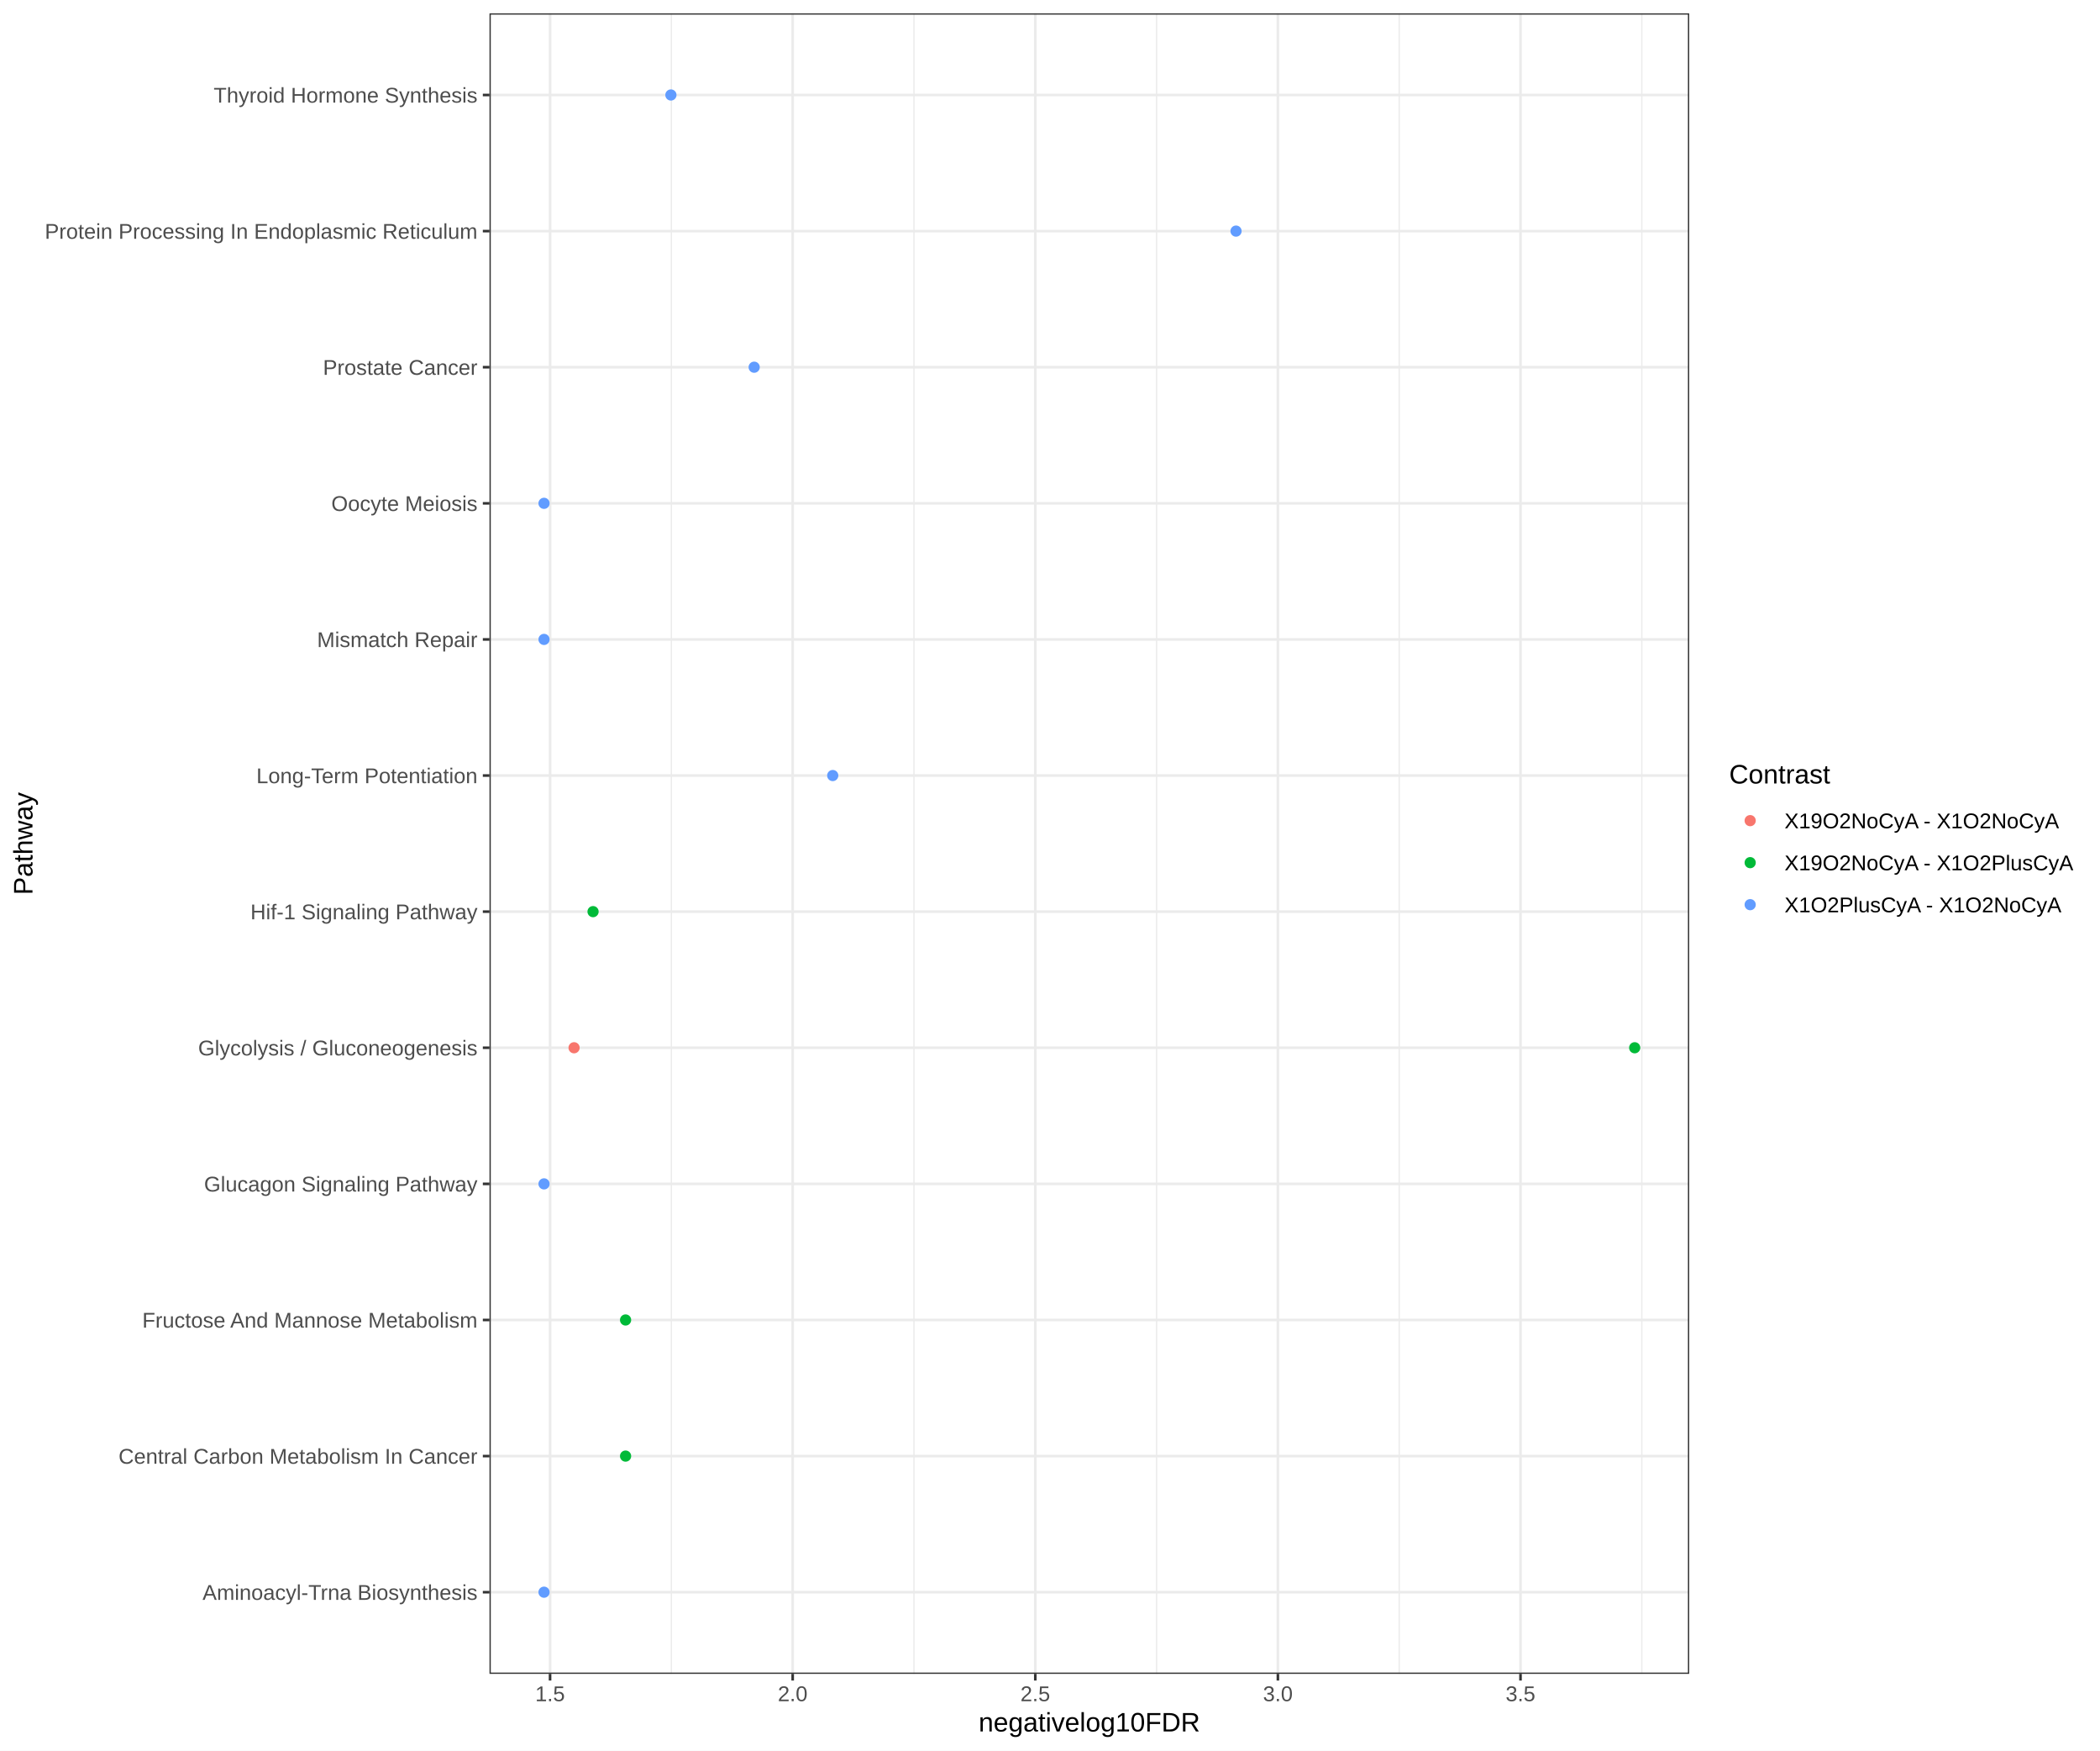
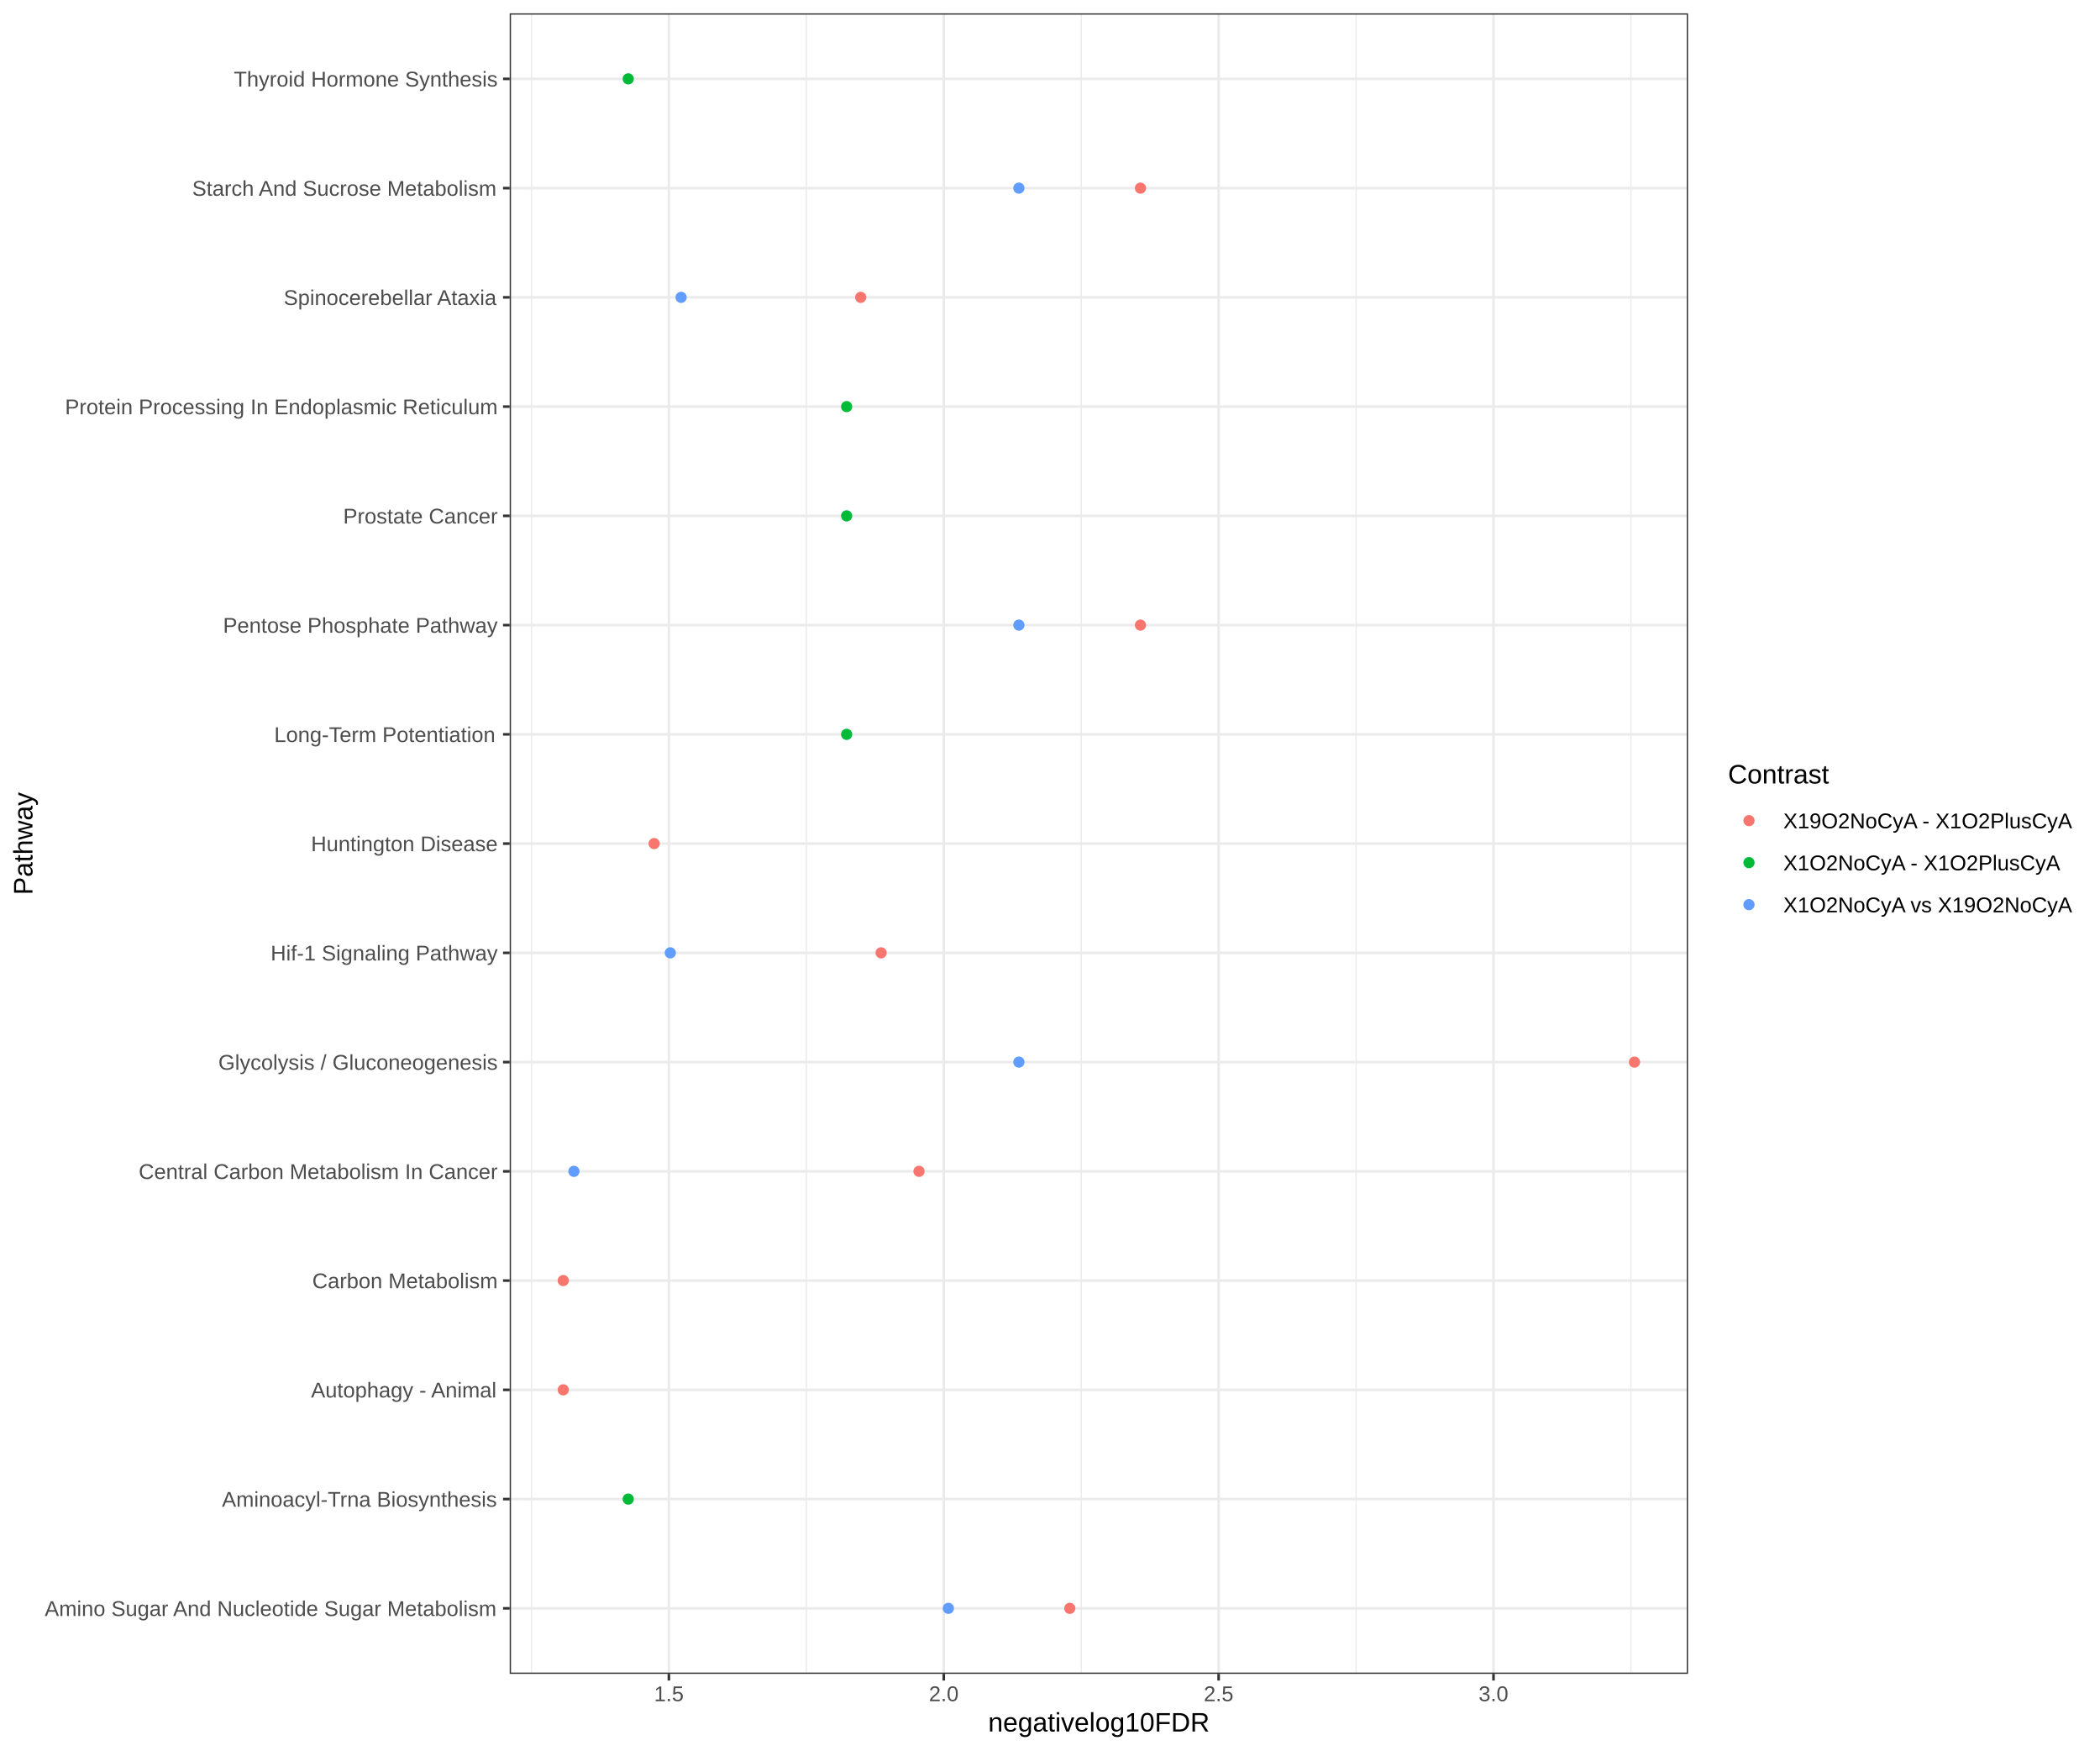
- <svg xmlns="http://www.w3.org/2000/svg" class="svglite" width="864.00pt" height="720.00pt" viewBox="0 0 864.00 720.00">
+ <svg xmlns="http://www.w3.org/2000/svg" viewBox="0 0 864.00 720.00">
  <defs>
    <style type="text/css">
-     .svglite line, .svglite polyline, .svglite polygon, .svglite path, .svglite rect, .svglite circle {
+     line, polyline, polygon, path, rect, circle {
      fill: none;
      stroke: #000000;
      stroke-linecap: round;
      stroke-linejoin: round;
      stroke-miterlimit: 10.00;
    }
  </style>
  </defs>
  <rect width="100%" height="100%" style="stroke: none; fill: #FFFFFF;" />
+   <rect x="0.00" y="0.00" width="864.00" height="720.00" style="stroke-width: 1.07; stroke: #FFFFFF; fill: #FFFFFF;" />
  <defs>
-     <clipPath id="cpMC4wMHw4NjQuMDB8MC4wMHw3MjAuMDA=">
+     <clipPath id="cpMjA5LjcwfDY5NC41MXw2ODguNTF8NS40OA==">
+       <rect x="209.70" y="5.48" width="484.80" height="683.03" />
+     </clipPath>
+   </defs>
+   <rect x="209.70" y="5.48" width="484.80" height="683.03" style="stroke-width: 1.07; stroke: none; fill: #FFFFFF;" clip-path="url(#cpMjA5LjcwfDY5NC41MXw2ODguNTF8NS40OA==)" />
+   <polyline points="218.66,688.51 218.66,5.48 " style="stroke-width: 0.53; stroke: #EBEBEB; stroke-linecap: butt;" clip-path="url(#cpMjA5LjcwfDY5NC41MXw2ODguNTF8NS40OA==)" />
+   <polyline points="331.75,688.51 331.75,5.48 " style="stroke-width: 0.53; stroke: #EBEBEB; stroke-linecap: butt;" clip-path="url(#cpMjA5LjcwfDY5NC41MXw2ODguNTF8NS40OA==)" />
+   <polyline points="444.84,688.51 444.84,5.48 " style="stroke-width: 0.53; stroke: #EBEBEB; stroke-linecap: butt;" clip-path="url(#cpMjA5LjcwfDY5NC41MXw2ODguNTF8NS40OA==)" />
+   <polyline points="557.92,688.51 557.92,5.48 " style="stroke-width: 0.53; stroke: #EBEBEB; stroke-linecap: butt;" clip-path="url(#cpMjA5LjcwfDY5NC41MXw2ODguNTF8NS40OA==)" />
+   <polyline points="671.01,688.51 671.01,5.48 " style="stroke-width: 0.53; stroke: #EBEBEB; stroke-linecap: butt;" clip-path="url(#cpMjA5LjcwfDY5NC41MXw2ODguNTF8NS40OA==)" />
+   <polyline points="209.70,661.55 694.51,661.55 " style="stroke-width: 1.07; stroke: #EBEBEB; stroke-linecap: butt;" clip-path="url(#cpMjA5LjcwfDY5NC41MXw2ODguNTF8NS40OA==)" />
+   <polyline points="209.70,616.61 694.51,616.61 " style="stroke-width: 1.07; stroke: #EBEBEB; stroke-linecap: butt;" clip-path="url(#cpMjA5LjcwfDY5NC41MXw2ODguNTF8NS40OA==)" />
+   <polyline points="209.70,571.68 694.51,571.68 " style="stroke-width: 1.07; stroke: #EBEBEB; stroke-linecap: butt;" clip-path="url(#cpMjA5LjcwfDY5NC41MXw2ODguNTF8NS40OA==)" />
+   <polyline points="209.70,526.74 694.51,526.74 " style="stroke-width: 1.07; stroke: #EBEBEB; stroke-linecap: butt;" clip-path="url(#cpMjA5LjcwfDY5NC41MXw2ODguNTF8NS40OA==)" />
+   <polyline points="209.70,481.80 694.51,481.80 " style="stroke-width: 1.07; stroke: #EBEBEB; stroke-linecap: butt;" clip-path="url(#cpMjA5LjcwfDY5NC41MXw2ODguNTF8NS40OA==)" />
+   <polyline points="209.70,436.87 694.51,436.87 " style="stroke-width: 1.07; stroke: #EBEBEB; stroke-linecap: butt;" clip-path="url(#cpMjA5LjcwfDY5NC41MXw2ODguNTF8NS40OA==)" />
+   <polyline points="209.70,391.93 694.51,391.93 " style="stroke-width: 1.07; stroke: #EBEBEB; stroke-linecap: butt;" clip-path="url(#cpMjA5LjcwfDY5NC41MXw2ODguNTF8NS40OA==)" />
+   <polyline points="209.70,346.99 694.51,346.99 " style="stroke-width: 1.07; stroke: #EBEBEB; stroke-linecap: butt;" clip-path="url(#cpMjA5LjcwfDY5NC41MXw2ODguNTF8NS40OA==)" />
+   <polyline points="209.70,302.06 694.51,302.06 " style="stroke-width: 1.07; stroke: #EBEBEB; stroke-linecap: butt;" clip-path="url(#cpMjA5LjcwfDY5NC41MXw2ODguNTF8NS40OA==)" />
+   <polyline points="209.70,257.12 694.51,257.12 " style="stroke-width: 1.07; stroke: #EBEBEB; stroke-linecap: butt;" clip-path="url(#cpMjA5LjcwfDY5NC41MXw2ODguNTF8NS40OA==)" />
+   <polyline points="209.70,212.19 694.51,212.19 " style="stroke-width: 1.07; stroke: #EBEBEB; stroke-linecap: butt;" clip-path="url(#cpMjA5LjcwfDY5NC41MXw2ODguNTF8NS40OA==)" />
+   <polyline points="209.70,167.25 694.51,167.25 " style="stroke-width: 1.07; stroke: #EBEBEB; stroke-linecap: butt;" clip-path="url(#cpMjA5LjcwfDY5NC41MXw2ODguNTF8NS40OA==)" />
+   <polyline points="209.70,122.31 694.51,122.31 " style="stroke-width: 1.07; stroke: #EBEBEB; stroke-linecap: butt;" clip-path="url(#cpMjA5LjcwfDY5NC41MXw2ODguNTF8NS40OA==)" />
+   <polyline points="209.70,77.38 694.51,77.38 " style="stroke-width: 1.07; stroke: #EBEBEB; stroke-linecap: butt;" clip-path="url(#cpMjA5LjcwfDY5NC41MXw2ODguNTF8NS40OA==)" />
+   <polyline points="209.70,32.44 694.51,32.44 " style="stroke-width: 1.07; stroke: #EBEBEB; stroke-linecap: butt;" clip-path="url(#cpMjA5LjcwfDY5NC41MXw2ODguNTF8NS40OA==)" />
+   <polyline points="275.20,688.51 275.20,5.48 " style="stroke-width: 1.07; stroke: #EBEBEB; stroke-linecap: butt;" clip-path="url(#cpMjA5LjcwfDY5NC41MXw2ODguNTF8NS40OA==)" />
+   <polyline points="388.29,688.51 388.29,5.48 " style="stroke-width: 1.07; stroke: #EBEBEB; stroke-linecap: butt;" clip-path="url(#cpMjA5LjcwfDY5NC41MXw2ODguNTF8NS40OA==)" />
+   <polyline points="501.38,688.51 501.38,5.48 " style="stroke-width: 1.07; stroke: #EBEBEB; stroke-linecap: butt;" clip-path="url(#cpMjA5LjcwfDY5NC41MXw2ODguNTF8NS40OA==)" />
+   <polyline points="614.47,688.51 614.47,5.48 " style="stroke-width: 1.07; stroke: #EBEBEB; stroke-linecap: butt;" clip-path="url(#cpMjA5LjcwfDY5NC41MXw2ODguNTF8NS40OA==)" />
+   <circle cx="258.47" cy="616.61" r="1.95" style="stroke-width: 0.71; stroke: #00BA38; fill: #00BA38;" clip-path="url(#cpMjA5LjcwfDY5NC41MXw2ODguNTF8NS40OA==)" />
+   <circle cx="348.33" cy="167.25" r="1.95" style="stroke-width: 0.71; stroke: #00BA38; fill: #00BA38;" clip-path="url(#cpMjA5LjcwfDY5NC41MXw2ODguNTF8NS40OA==)" />
+   <circle cx="348.33" cy="302.06" r="1.95" style="stroke-width: 0.71; stroke: #00BA38; fill: #00BA38;" clip-path="url(#cpMjA5LjcwfDY5NC41MXw2ODguNTF8NS40OA==)" />
+   <circle cx="258.47" cy="32.44" r="1.95" style="stroke-width: 0.71; stroke: #00BA38; fill: #00BA38;" clip-path="url(#cpMjA5LjcwfDY5NC41MXw2ODguNTF8NS40OA==)" />
+   <circle cx="348.33" cy="212.19" r="1.95" style="stroke-width: 0.71; stroke: #00BA38; fill: #00BA38;" clip-path="url(#cpMjA5LjcwfDY5NC41MXw2ODguNTF8NS40OA==)" />
+   <circle cx="419.20" cy="436.87" r="1.95" style="stroke-width: 0.71; stroke: #619CFF; fill: #619CFF;" clip-path="url(#cpMjA5LjcwfDY5NC41MXw2ODguNTF8NS40OA==)" />
+   <circle cx="419.20" cy="257.12" r="1.95" style="stroke-width: 0.71; stroke: #619CFF; fill: #619CFF;" clip-path="url(#cpMjA5LjcwfDY5NC41MXw2ODguNTF8NS40OA==)" />
+   <circle cx="419.20" cy="77.38" r="1.95" style="stroke-width: 0.71; stroke: #619CFF; fill: #619CFF;" clip-path="url(#cpMjA5LjcwfDY5NC41MXw2ODguNTF8NS40OA==)" />
+   <circle cx="390.18" cy="661.55" r="1.95" style="stroke-width: 0.71; stroke: #619CFF; fill: #619CFF;" clip-path="url(#cpMjA5LjcwfDY5NC41MXw2ODguNTF8NS40OA==)" />
+   <circle cx="275.79" cy="391.93" r="1.95" style="stroke-width: 0.71; stroke: #619CFF; fill: #619CFF;" clip-path="url(#cpMjA5LjcwfDY5NC41MXw2ODguNTF8NS40OA==)" />
+   <circle cx="280.23" cy="122.31" r="1.95" style="stroke-width: 0.71; stroke: #619CFF; fill: #619CFF;" clip-path="url(#cpMjA5LjcwfDY5NC41MXw2ODguNTF8NS40OA==)" />
+   <circle cx="236.13" cy="481.80" r="1.95" style="stroke-width: 0.71; stroke: #619CFF; fill: #619CFF;" clip-path="url(#cpMjA5LjcwfDY5NC41MXw2ODguNTF8NS40OA==)" />
+   <circle cx="672.47" cy="436.87" r="1.95" style="stroke-width: 0.71; stroke: #F8766D; fill: #F8766D;" clip-path="url(#cpMjA5LjcwfDY5NC41MXw2ODguNTF8NS40OA==)" />
+   <circle cx="469.22" cy="257.12" r="1.95" style="stroke-width: 0.71; stroke: #F8766D; fill: #F8766D;" clip-path="url(#cpMjA5LjcwfDY5NC41MXw2ODguNTF8NS40OA==)" />
+   <circle cx="469.22" cy="77.38" r="1.95" style="stroke-width: 0.71; stroke: #F8766D; fill: #F8766D;" clip-path="url(#cpMjA5LjcwfDY5NC41MXw2ODguNTF8NS40OA==)" />
+   <circle cx="440.14" cy="661.55" r="1.95" style="stroke-width: 0.71; stroke: #F8766D; fill: #F8766D;" clip-path="url(#cpMjA5LjcwfDY5NC41MXw2ODguNTF8NS40OA==)" />
+   <circle cx="231.74" cy="526.74" r="1.95" style="stroke-width: 0.71; stroke: #F8766D; fill: #F8766D;" clip-path="url(#cpMjA5LjcwfDY5NC41MXw2ODguNTF8NS40OA==)" />
+   <circle cx="362.51" cy="391.93" r="1.95" style="stroke-width: 0.71; stroke: #F8766D; fill: #F8766D;" clip-path="url(#cpMjA5LjcwfDY5NC41MXw2ODguNTF8NS40OA==)" />
+   <circle cx="231.74" cy="571.68" r="1.95" style="stroke-width: 0.71; stroke: #F8766D; fill: #F8766D;" clip-path="url(#cpMjA5LjcwfDY5NC41MXw2ODguNTF8NS40OA==)" />
+   <circle cx="269.12" cy="346.99" r="1.95" style="stroke-width: 0.71; stroke: #F8766D; fill: #F8766D;" clip-path="url(#cpMjA5LjcwfDY5NC41MXw2ODguNTF8NS40OA==)" />
+   <circle cx="354.11" cy="122.31" r="1.95" style="stroke-width: 0.71; stroke: #F8766D; fill: #F8766D;" clip-path="url(#cpMjA5LjcwfDY5NC41MXw2ODguNTF8NS40OA==)" />
+   <circle cx="378.10" cy="481.80" r="1.95" style="stroke-width: 0.71; stroke: #F8766D; fill: #F8766D;" clip-path="url(#cpMjA5LjcwfDY5NC41MXw2ODguNTF8NS40OA==)" />
+   <rect x="209.70" y="5.48" width="484.80" height="683.03" style="stroke-width: 1.07; stroke: #333333;" clip-path="url(#cpMjA5LjcwfDY5NC41MXw2ODguNTF8NS40OA==)" />
+   <defs>
+     <clipPath id="cpMC4wMHw4NjQuMDB8NzIwLjAwfDAuMDA=">
      <rect x="0.00" y="0.00" width="864.00" height="720.00" />
    </clipPath>
  </defs>
-   <g clip-path="url(#cpMC4wMHw4NjQuMDB8MC4wMHw3MjAuMDA=)">
-     <rect x="0.00" y="0.00" width="864.00" height="720.00" style="stroke-width: 1.07; stroke: #FFFFFF; fill: #FFFFFF;" />
+   <g clip-path="url(#cpMC4wMHw4NjQuMDB8NzIwLjAwfDAuMDA=)">
+     <text x="18.41" y="664.70" style="font-size: 8.80px; fill: #4D4D4D; font-family: Arial;" textLength="186.36px" lengthAdjust="spacingAndGlyphs">Amino Sugar And Nucleotide Sugar Metabolism</text>
  </g>
-   <defs>
-     <clipPath id="cpMjAxLjM5fDY5NC45OXw1LjQ4fDY4OC41MA==">
-       <rect x="201.39" y="5.48" width="493.60" height="683.02" />
-     </clipPath>
-   </defs>
-   <g clip-path="url(#cpMjAxLjM5fDY5NC45OXw1LjQ4fDY4OC41MA==)">
-     <rect x="201.39" y="5.48" width="493.60" height="683.02" style="stroke-width: 1.07; stroke: none; fill: #FFFFFF;" />
-     <polyline points="276.22,688.50 276.22,5.48 " style="stroke-width: 0.53; stroke: #EBEBEB; stroke-linecap: butt;" />
-     <polyline points="376.04,688.50 376.04,5.48 " style="stroke-width: 0.53; stroke: #EBEBEB; stroke-linecap: butt;" />
-     <polyline points="475.85,688.50 475.85,5.48 " style="stroke-width: 0.53; stroke: #EBEBEB; stroke-linecap: butt;" />
-     <polyline points="575.67,688.50 575.67,5.48 " style="stroke-width: 0.53; stroke: #EBEBEB; stroke-linecap: butt;" />
-     <polyline points="675.49,688.50 675.49,5.48 " style="stroke-width: 0.53; stroke: #EBEBEB; stroke-linecap: butt;" />
-     <polyline points="201.39,654.91 694.99,654.91 " style="stroke-width: 1.07; stroke: #EBEBEB; stroke-linecap: butt;" />
-     <polyline points="201.39,598.93 694.99,598.93 " style="stroke-width: 1.07; stroke: #EBEBEB; stroke-linecap: butt;" />
-     <polyline points="201.39,542.94 694.99,542.94 " style="stroke-width: 1.07; stroke: #EBEBEB; stroke-linecap: butt;" />
-     <polyline points="201.39,486.96 694.99,486.96 " style="stroke-width: 1.07; stroke: #EBEBEB; stroke-linecap: butt;" />
-     <polyline points="201.39,430.97 694.99,430.97 " style="stroke-width: 1.07; stroke: #EBEBEB; stroke-linecap: butt;" />
-     <polyline points="201.39,374.98 694.99,374.98 " style="stroke-width: 1.07; stroke: #EBEBEB; stroke-linecap: butt;" />
-     <polyline points="201.39,319.00 694.99,319.00 " style="stroke-width: 1.07; stroke: #EBEBEB; stroke-linecap: butt;" />
-     <polyline points="201.39,263.01 694.99,263.01 " style="stroke-width: 1.07; stroke: #EBEBEB; stroke-linecap: butt;" />
-     <polyline points="201.39,207.03 694.99,207.03 " style="stroke-width: 1.07; stroke: #EBEBEB; stroke-linecap: butt;" />
-     <polyline points="201.39,151.04 694.99,151.04 " style="stroke-width: 1.07; stroke: #EBEBEB; stroke-linecap: butt;" />
-     <polyline points="201.39,95.06 694.99,95.06 " style="stroke-width: 1.07; stroke: #EBEBEB; stroke-linecap: butt;" />
-     <polyline points="201.39,39.07 694.99,39.07 " style="stroke-width: 1.07; stroke: #EBEBEB; stroke-linecap: butt;" />
-     <polyline points="226.31,688.50 226.31,5.48 " style="stroke-width: 1.07; stroke: #EBEBEB; stroke-linecap: butt;" />
-     <polyline points="326.13,688.50 326.13,5.48 " style="stroke-width: 1.07; stroke: #EBEBEB; stroke-linecap: butt;" />
-     <polyline points="425.95,688.50 425.95,5.48 " style="stroke-width: 1.07; stroke: #EBEBEB; stroke-linecap: butt;" />
-     <polyline points="525.76,688.50 525.76,5.48 " style="stroke-width: 1.07; stroke: #EBEBEB; stroke-linecap: butt;" />
-     <polyline points="625.58,688.50 625.58,5.48 " style="stroke-width: 1.07; stroke: #EBEBEB; stroke-linecap: butt;" />
-     <circle cx="236.19" cy="430.97" r="1.95" style="stroke-width: 0.71; stroke: #F8766D; fill: #F8766D;" />
-     <circle cx="223.83" cy="654.91" r="1.95" style="stroke-width: 0.71; stroke: #619CFF; fill: #619CFF;" />
-     <circle cx="223.83" cy="263.01" r="1.95" style="stroke-width: 0.71; stroke: #619CFF; fill: #619CFF;" />
-     <circle cx="223.83" cy="207.03" r="1.95" style="stroke-width: 0.71; stroke: #619CFF; fill: #619CFF;" />
-     <circle cx="508.54" cy="95.06" r="1.95" style="stroke-width: 0.71; stroke: #619CFF; fill: #619CFF;" />
-     <circle cx="342.61" cy="319.00" r="1.95" style="stroke-width: 0.71; stroke: #619CFF; fill: #619CFF;" />
-     <circle cx="276.03" cy="39.07" r="1.95" style="stroke-width: 0.71; stroke: #619CFF; fill: #619CFF;" />
-     <circle cx="223.83" cy="486.96" r="1.95" style="stroke-width: 0.71; stroke: #619CFF; fill: #619CFF;" />
-     <circle cx="310.29" cy="151.04" r="1.95" style="stroke-width: 0.71; stroke: #619CFF; fill: #619CFF;" />
-     <circle cx="672.56" cy="430.97" r="1.95" style="stroke-width: 0.71; stroke: #00BA38; fill: #00BA38;" />
-     <circle cx="257.38" cy="542.94" r="1.95" style="stroke-width: 0.71; stroke: #00BA38; fill: #00BA38;" />
-     <circle cx="244.00" cy="374.98" r="1.95" style="stroke-width: 0.71; stroke: #00BA38; fill: #00BA38;" />
-     <circle cx="257.38" cy="598.93" r="1.95" style="stroke-width: 0.71; stroke: #00BA38; fill: #00BA38;" />
-     <rect x="201.39" y="5.48" width="493.60" height="683.02" style="stroke-width: 1.07; stroke: #333333;" />
+   <g clip-path="url(#cpMC4wMHw4NjQuMDB8NzIwLjAwfDAuMDA=)">
+     <text x="91.31" y="619.76" style="font-size: 8.80px; fill: #4D4D4D; font-family: Arial;" textLength="113.46px" lengthAdjust="spacingAndGlyphs">Aminoacyl-Trna Biosynthesis</text>
  </g>
-   <g clip-path="url(#cpMC4wMHw4NjQuMDB8MC4wMHw3MjAuMDA=)">
-     <text x="196.46" y="658.06" text-anchor="end" style="font-size: 8.80px; fill: #4D4D4D; font-family: Arial;" textLength="113.13px" lengthAdjust="spacingAndGlyphs">Aminoacyl-Trna Biosynthesis</text>
-     <text x="196.46" y="602.08" text-anchor="end" style="font-size: 8.80px; fill: #4D4D4D; font-family: Arial;" textLength="147.73px" lengthAdjust="spacingAndGlyphs">Central Carbon Metabolism In Cancer</text>
-     <text x="196.46" y="546.09" text-anchor="end" style="font-size: 8.80px; fill: #4D4D4D; font-family: Arial;" textLength="137.96px" lengthAdjust="spacingAndGlyphs">Fructose And Mannose Metabolism</text>
-     <text x="196.46" y="490.11" text-anchor="end" style="font-size: 8.80px; fill: #4D4D4D; font-family: Arial;" textLength="112.53px" lengthAdjust="spacingAndGlyphs">Glucagon Signaling Pathway</text>
-     <text x="196.46" y="434.12" text-anchor="end" style="font-size: 8.80px; fill: #4D4D4D; font-family: Arial;" textLength="114.95px" lengthAdjust="spacingAndGlyphs">Glycolysis / Gluconeogenesis</text>
-     <text x="196.46" y="378.13" text-anchor="end" style="font-size: 8.80px; fill: #4D4D4D; font-family: Arial;" textLength="93.43px" lengthAdjust="spacingAndGlyphs">Hif-1 Signaling Pathway</text>
-     <text x="196.46" y="322.15" text-anchor="end" style="font-size: 8.80px; fill: #4D4D4D; font-family: Arial;" textLength="91.01px" lengthAdjust="spacingAndGlyphs">Long-Term Potentiation</text>
-     <text x="196.46" y="266.16" text-anchor="end" style="font-size: 8.80px; fill: #4D4D4D; font-family: Arial;" textLength="66.02px" lengthAdjust="spacingAndGlyphs">Mismatch Repair</text>
-     <text x="196.46" y="210.18" text-anchor="end" style="font-size: 8.80px; fill: #4D4D4D; font-family: Arial;" textLength="60.16px" lengthAdjust="spacingAndGlyphs">Oocyte Meiosis</text>
-     <text x="196.46" y="154.19" text-anchor="end" style="font-size: 8.80px; fill: #4D4D4D; font-family: Arial;" textLength="63.60px" lengthAdjust="spacingAndGlyphs">Prostate Cancer</text>
-     <text x="196.46" y="98.21" text-anchor="end" style="font-size: 8.80px; fill: #4D4D4D; font-family: Arial;" textLength="178.05px" lengthAdjust="spacingAndGlyphs">Protein Processing In Endoplasmic Reticulum</text>
-     <text x="196.46" y="42.22" text-anchor="end" style="font-size: 8.80px; fill: #4D4D4D; font-family: Arial;" textLength="108.58px" lengthAdjust="spacingAndGlyphs">Thyroid Hormone Synthesis</text>
-     <polyline points="198.65,654.91 201.39,654.91 " style="stroke-width: 1.07; stroke: #333333; stroke-linecap: butt;" />
-     <polyline points="198.65,598.93 201.39,598.93 " style="stroke-width: 1.07; stroke: #333333; stroke-linecap: butt;" />
-     <polyline points="198.65,542.94 201.39,542.94 " style="stroke-width: 1.07; stroke: #333333; stroke-linecap: butt;" />
-     <polyline points="198.65,486.96 201.39,486.96 " style="stroke-width: 1.07; stroke: #333333; stroke-linecap: butt;" />
-     <polyline points="198.65,430.97 201.39,430.97 " style="stroke-width: 1.07; stroke: #333333; stroke-linecap: butt;" />
-     <polyline points="198.65,374.98 201.39,374.98 " style="stroke-width: 1.07; stroke: #333333; stroke-linecap: butt;" />
-     <polyline points="198.65,319.00 201.39,319.00 " style="stroke-width: 1.07; stroke: #333333; stroke-linecap: butt;" />
-     <polyline points="198.65,263.01 201.39,263.01 " style="stroke-width: 1.07; stroke: #333333; stroke-linecap: butt;" />
-     <polyline points="198.65,207.03 201.39,207.03 " style="stroke-width: 1.07; stroke: #333333; stroke-linecap: butt;" />
-     <polyline points="198.65,151.04 201.39,151.04 " style="stroke-width: 1.07; stroke: #333333; stroke-linecap: butt;" />
-     <polyline points="198.65,95.06 201.39,95.06 " style="stroke-width: 1.07; stroke: #333333; stroke-linecap: butt;" />
-     <polyline points="198.65,39.07 201.39,39.07 " style="stroke-width: 1.07; stroke: #333333; stroke-linecap: butt;" />
-     <polyline points="226.31,691.24 226.31,688.50 " style="stroke-width: 1.07; stroke: #333333; stroke-linecap: butt;" />
-     <polyline points="326.13,691.24 326.13,688.50 " style="stroke-width: 1.07; stroke: #333333; stroke-linecap: butt;" />
-     <polyline points="425.95,691.24 425.95,688.50 " style="stroke-width: 1.07; stroke: #333333; stroke-linecap: butt;" />
-     <polyline points="525.76,691.24 525.76,688.50 " style="stroke-width: 1.07; stroke: #333333; stroke-linecap: butt;" />
-     <polyline points="625.58,691.24 625.58,688.50 " style="stroke-width: 1.07; stroke: #333333; stroke-linecap: butt;" />
-     <text x="226.31" y="699.74" text-anchor="middle" style="font-size: 8.80px; fill: #4D4D4D; font-family: Arial;" textLength="12.24px" lengthAdjust="spacingAndGlyphs">1.5</text>
-     <text x="326.13" y="699.74" text-anchor="middle" style="font-size: 8.80px; fill: #4D4D4D; font-family: Arial;" textLength="12.24px" lengthAdjust="spacingAndGlyphs">2.0</text>
-     <text x="425.95" y="699.74" text-anchor="middle" style="font-size: 8.80px; fill: #4D4D4D; font-family: Arial;" textLength="12.24px" lengthAdjust="spacingAndGlyphs">2.5</text>
-     <text x="525.76" y="699.74" text-anchor="middle" style="font-size: 8.80px; fill: #4D4D4D; font-family: Arial;" textLength="12.24px" lengthAdjust="spacingAndGlyphs">3.0</text>
-     <text x="625.58" y="699.74" text-anchor="middle" style="font-size: 8.80px; fill: #4D4D4D; font-family: Arial;" textLength="12.24px" lengthAdjust="spacingAndGlyphs">3.5</text>
-     <text x="448.19" y="712.20" text-anchor="middle" style="font-size: 11.00px; font-family: Arial;" textLength="91.12px" lengthAdjust="spacingAndGlyphs">negativelog10FDR</text>
-     <text transform="translate(13.36,346.99) rotate(-90)" text-anchor="middle" style="font-size: 11.00px; font-family: Arial;" textLength="42.20px" lengthAdjust="spacingAndGlyphs">Pathway</text>
-     <rect x="705.95" y="307.75" width="152.57" height="78.47" style="stroke-width: 1.07; stroke: none; fill: #FFFFFF;" />
-     <text x="711.43" y="322.27" style="font-size: 11.00px; font-family: Arial;" textLength="41.59px" lengthAdjust="spacingAndGlyphs">Contrast</text>
-     <rect x="711.43" y="328.91" width="17.28" height="17.28" style="stroke-width: 1.07; stroke: none; fill: #FFFFFF;" />
-     <circle cx="720.07" cy="337.55" r="1.95" style="stroke-width: 0.71; stroke: #F8766D; fill: #F8766D;" />
-     <rect x="711.43" y="346.19" width="17.28" height="17.28" style="stroke-width: 1.07; stroke: none; fill: #FFFFFF;" />
-     <circle cx="720.07" cy="354.83" r="1.95" style="stroke-width: 0.71; stroke: #00BA38; fill: #00BA38;" />
-     <rect x="711.43" y="363.47" width="17.28" height="17.28" style="stroke-width: 1.07; stroke: none; fill: #FFFFFF;" />
-     <circle cx="720.07" cy="372.11" r="1.95" style="stroke-width: 0.71; stroke: #619CFF; fill: #619CFF;" />
-     <text x="734.19" y="340.70" style="font-size: 8.80px; font-family: Arial;" textLength="112.98px" lengthAdjust="spacingAndGlyphs">X19O2NoCyA - X1O2NoCyA</text>
-     <text x="734.19" y="357.98" style="font-size: 8.80px; font-family: Arial;" textLength="118.85px" lengthAdjust="spacingAndGlyphs">X19O2NoCyA - X1O2PlusCyA</text>
-     <text x="734.19" y="375.26" style="font-size: 8.80px; font-family: Arial;" textLength="113.95px" lengthAdjust="spacingAndGlyphs">X1O2PlusCyA - X1O2NoCyA</text>
+   <g clip-path="url(#cpMC4wMHw4NjQuMDB8NzIwLjAwfDAuMDA=)">
+     <text x="127.97" y="574.82" style="font-size: 8.80px; fill: #4D4D4D; font-family: Arial;" textLength="76.80px" lengthAdjust="spacingAndGlyphs">Autophagy - Animal</text>
+   </g>
+   <g clip-path="url(#cpMC4wMHw4NjQuMDB8NzIwLjAwfDAuMDA=)">
+     <text x="128.47" y="529.89" style="font-size: 8.80px; fill: #4D4D4D; font-family: Arial;" textLength="76.30px" lengthAdjust="spacingAndGlyphs">Carbon Metabolism</text>
+   </g>
+   <g clip-path="url(#cpMC4wMHw4NjQuMDB8NzIwLjAwfDAuMDA=)">
+     <text x="57.06" y="484.95" style="font-size: 8.80px; fill: #4D4D4D; font-family: Arial;" textLength="147.71px" lengthAdjust="spacingAndGlyphs">Central Carbon Metabolism In Cancer</text>
+   </g>
+   <g clip-path="url(#cpMC4wMHw4NjQuMDB8NzIwLjAwfDAuMDA=)">
+     <text x="89.83" y="440.02" style="font-size: 8.80px; fill: #4D4D4D; font-family: Arial;" textLength="114.94px" lengthAdjust="spacingAndGlyphs">Glycolysis / Gluconeogenesis</text>
+   </g>
+   <g clip-path="url(#cpMC4wMHw4NjQuMDB8NzIwLjAwfDAuMDA=)">
+     <text x="111.35" y="395.08" style="font-size: 8.80px; fill: #4D4D4D; font-family: Arial;" textLength="93.43px" lengthAdjust="spacingAndGlyphs">Hif-1 Signaling Pathway</text>
+   </g>
+   <g clip-path="url(#cpMC4wMHw4NjQuMDB8NzIwLjAwfDAuMDA=)">
+     <text x="127.97" y="350.14" style="font-size: 8.80px; fill: #4D4D4D; font-family: Arial;" textLength="76.80px" lengthAdjust="spacingAndGlyphs">Huntington Disease</text>
+   </g>
+   <g clip-path="url(#cpMC4wMHw4NjQuMDB8NzIwLjAwfDAuMDA=)">
+     <text x="112.81" y="305.21" style="font-size: 8.80px; fill: #4D4D4D; font-family: Arial;" textLength="91.96px" lengthAdjust="spacingAndGlyphs">Long-Term Potentiation</text>
+   </g>
+   <g clip-path="url(#cpMC4wMHw4NjQuMDB8NzIwLjAwfDAuMDA=)">
+     <text x="91.76" y="260.27" style="font-size: 8.80px; fill: #4D4D4D; font-family: Arial;" textLength="113.01px" lengthAdjust="spacingAndGlyphs">Pentose Phosphate Pathway</text>
+   </g>
+   <g clip-path="url(#cpMC4wMHw4NjQuMDB8NzIwLjAwfDAuMDA=)">
+     <text x="141.19" y="215.34" style="font-size: 8.80px; fill: #4D4D4D; font-family: Arial;" textLength="63.59px" lengthAdjust="spacingAndGlyphs">Prostate Cancer</text>
+   </g>
+   <g clip-path="url(#cpMC4wMHw4NjQuMDB8NzIwLjAwfDAuMDA=)">
+     <text x="26.74" y="170.40" style="font-size: 8.80px; fill: #4D4D4D; font-family: Arial;" textLength="178.04px" lengthAdjust="spacingAndGlyphs">Protein Processing In Endoplasmic Reticulum</text>
+   </g>
+   <g clip-path="url(#cpMC4wMHw4NjQuMDB8NzIwLjAwfDAuMDA=)">
+     <text x="116.72" y="125.46" style="font-size: 8.80px; fill: #4D4D4D; font-family: Arial;" textLength="88.05px" lengthAdjust="spacingAndGlyphs">Spinocerebellar Ataxia</text>
+   </g>
+   <g clip-path="url(#cpMC4wMHw4NjQuMDB8NzIwLjAwfDAuMDA=)">
+     <text x="79.07" y="80.53" style="font-size: 8.80px; fill: #4D4D4D; font-family: Arial;" textLength="125.70px" lengthAdjust="spacingAndGlyphs">Starch And Sucrose Metabolism</text>
+   </g>
+   <g clip-path="url(#cpMC4wMHw4NjQuMDB8NzIwLjAwfDAuMDA=)">
+     <text x="96.19" y="35.59" style="font-size: 8.80px; fill: #4D4D4D; font-family: Arial;" textLength="108.58px" lengthAdjust="spacingAndGlyphs">Thyroid Hormone Synthesis</text>
+   </g>
+   <polyline points="206.96,661.55 209.70,661.55 " style="stroke-width: 1.07; stroke: #333333; stroke-linecap: butt;" clip-path="url(#cpMC4wMHw4NjQuMDB8NzIwLjAwfDAuMDA=)" />
+   <polyline points="206.96,616.61 209.70,616.61 " style="stroke-width: 1.07; stroke: #333333; stroke-linecap: butt;" clip-path="url(#cpMC4wMHw4NjQuMDB8NzIwLjAwfDAuMDA=)" />
+   <polyline points="206.96,571.68 209.70,571.68 " style="stroke-width: 1.07; stroke: #333333; stroke-linecap: butt;" clip-path="url(#cpMC4wMHw4NjQuMDB8NzIwLjAwfDAuMDA=)" />
+   <polyline points="206.96,526.74 209.70,526.74 " style="stroke-width: 1.07; stroke: #333333; stroke-linecap: butt;" clip-path="url(#cpMC4wMHw4NjQuMDB8NzIwLjAwfDAuMDA=)" />
+   <polyline points="206.96,481.80 209.70,481.80 " style="stroke-width: 1.07; stroke: #333333; stroke-linecap: butt;" clip-path="url(#cpMC4wMHw4NjQuMDB8NzIwLjAwfDAuMDA=)" />
+   <polyline points="206.96,436.87 209.70,436.87 " style="stroke-width: 1.07; stroke: #333333; stroke-linecap: butt;" clip-path="url(#cpMC4wMHw4NjQuMDB8NzIwLjAwfDAuMDA=)" />
+   <polyline points="206.96,391.93 209.70,391.93 " style="stroke-width: 1.07; stroke: #333333; stroke-linecap: butt;" clip-path="url(#cpMC4wMHw4NjQuMDB8NzIwLjAwfDAuMDA=)" />
+   <polyline points="206.96,346.99 209.70,346.99 " style="stroke-width: 1.07; stroke: #333333; stroke-linecap: butt;" clip-path="url(#cpMC4wMHw4NjQuMDB8NzIwLjAwfDAuMDA=)" />
+   <polyline points="206.96,302.06 209.70,302.06 " style="stroke-width: 1.07; stroke: #333333; stroke-linecap: butt;" clip-path="url(#cpMC4wMHw4NjQuMDB8NzIwLjAwfDAuMDA=)" />
+   <polyline points="206.96,257.12 209.70,257.12 " style="stroke-width: 1.07; stroke: #333333; stroke-linecap: butt;" clip-path="url(#cpMC4wMHw4NjQuMDB8NzIwLjAwfDAuMDA=)" />
+   <polyline points="206.96,212.19 209.70,212.19 " style="stroke-width: 1.07; stroke: #333333; stroke-linecap: butt;" clip-path="url(#cpMC4wMHw4NjQuMDB8NzIwLjAwfDAuMDA=)" />
+   <polyline points="206.96,167.25 209.70,167.25 " style="stroke-width: 1.07; stroke: #333333; stroke-linecap: butt;" clip-path="url(#cpMC4wMHw4NjQuMDB8NzIwLjAwfDAuMDA=)" />
+   <polyline points="206.96,122.31 209.70,122.31 " style="stroke-width: 1.07; stroke: #333333; stroke-linecap: butt;" clip-path="url(#cpMC4wMHw4NjQuMDB8NzIwLjAwfDAuMDA=)" />
+   <polyline points="206.96,77.38 209.70,77.38 " style="stroke-width: 1.07; stroke: #333333; stroke-linecap: butt;" clip-path="url(#cpMC4wMHw4NjQuMDB8NzIwLjAwfDAuMDA=)" />
+   <polyline points="206.96,32.44 209.70,32.44 " style="stroke-width: 1.07; stroke: #333333; stroke-linecap: butt;" clip-path="url(#cpMC4wMHw4NjQuMDB8NzIwLjAwfDAuMDA=)" />
+   <polyline points="275.20,691.25 275.20,688.51 " style="stroke-width: 1.07; stroke: #333333; stroke-linecap: butt;" clip-path="url(#cpMC4wMHw4NjQuMDB8NzIwLjAwfDAuMDA=)" />
+   <polyline points="388.29,691.25 388.29,688.51 " style="stroke-width: 1.07; stroke: #333333; stroke-linecap: butt;" clip-path="url(#cpMC4wMHw4NjQuMDB8NzIwLjAwfDAuMDA=)" />
+   <polyline points="501.38,691.25 501.38,688.51 " style="stroke-width: 1.07; stroke: #333333; stroke-linecap: butt;" clip-path="url(#cpMC4wMHw4NjQuMDB8NzIwLjAwfDAuMDA=)" />
+   <polyline points="614.47,691.25 614.47,688.51 " style="stroke-width: 1.07; stroke: #333333; stroke-linecap: butt;" clip-path="url(#cpMC4wMHw4NjQuMDB8NzIwLjAwfDAuMDA=)" />
+   <g clip-path="url(#cpMC4wMHw4NjQuMDB8NzIwLjAwfDAuMDA=)">
+     <text x="269.09" y="699.74" style="font-size: 8.80px; fill: #4D4D4D; font-family: Arial;" textLength="12.23px" lengthAdjust="spacingAndGlyphs">1.5</text>
+   </g>
+   <g clip-path="url(#cpMC4wMHw4NjQuMDB8NzIwLjAwfDAuMDA=)">
+     <text x="382.18" y="699.74" style="font-size: 8.80px; fill: #4D4D4D; font-family: Arial;" textLength="12.23px" lengthAdjust="spacingAndGlyphs">2.0</text>
+   </g>
+   <g clip-path="url(#cpMC4wMHw4NjQuMDB8NzIwLjAwfDAuMDA=)">
+     <text x="495.26" y="699.74" style="font-size: 8.80px; fill: #4D4D4D; font-family: Arial;" textLength="12.23px" lengthAdjust="spacingAndGlyphs">2.5</text>
+   </g>
+   <g clip-path="url(#cpMC4wMHw4NjQuMDB8NzIwLjAwfDAuMDA=)">
+     <text x="608.35" y="699.74" style="font-size: 8.80px; fill: #4D4D4D; font-family: Arial;" textLength="12.23px" lengthAdjust="spacingAndGlyphs">3.0</text>
+   </g>
+   <g clip-path="url(#cpMC4wMHw4NjQuMDB8NzIwLjAwfDAuMDA=)">
+     <text x="406.55" y="712.21" style="font-size: 11.00px; font-family: Arial;" textLength="91.11px" lengthAdjust="spacingAndGlyphs">negativelog10FDR</text>
+   </g>
+   <g clip-path="url(#cpMC4wMHw4NjQuMDB8NzIwLjAwfDAuMDA=)">
+     <text transform="translate(13.35,368.09) rotate(-90)" style="font-size: 11.00px; font-family: Arial;" textLength="42.19px" lengthAdjust="spacingAndGlyphs">Pathway</text>
+   </g>
+   <rect x="705.47" y="307.76" width="153.06" height="78.47" style="stroke-width: 1.07; stroke: none; fill: #FFFFFF;" clip-path="url(#cpMC4wMHw4NjQuMDB8NzIwLjAwfDAuMDA=)" />
+   <g clip-path="url(#cpMC4wMHw4NjQuMDB8NzIwLjAwfDAuMDA=)">
+     <text x="710.94" y="322.27" style="font-size: 11.00px; font-family: Arial;" textLength="41.57px" lengthAdjust="spacingAndGlyphs">Contrast</text>
+   </g>
+   <rect x="710.94" y="328.91" width="17.28" height="17.28" style="stroke-width: 1.07; stroke: none; fill: #FFFFFF;" clip-path="url(#cpMC4wMHw4NjQuMDB8NzIwLjAwfDAuMDA=)" />
+   <circle cx="719.58" cy="337.55" r="1.95" style="stroke-width: 0.71; stroke: #F8766D; fill: #F8766D;" clip-path="url(#cpMC4wMHw4NjQuMDB8NzIwLjAwfDAuMDA=)" />
+   <rect x="710.94" y="346.19" width="17.28" height="17.28" style="stroke-width: 1.07; stroke: none; fill: #FFFFFF;" clip-path="url(#cpMC4wMHw4NjQuMDB8NzIwLjAwfDAuMDA=)" />
+   <circle cx="719.58" cy="354.83" r="1.95" style="stroke-width: 0.71; stroke: #00BA38; fill: #00BA38;" clip-path="url(#cpMC4wMHw4NjQuMDB8NzIwLjAwfDAuMDA=)" />
+   <rect x="710.94" y="363.47" width="17.28" height="17.28" style="stroke-width: 1.07; stroke: none; fill: #FFFFFF;" clip-path="url(#cpMC4wMHw4NjQuMDB8NzIwLjAwfDAuMDA=)" />
+   <circle cx="719.58" cy="372.11" r="1.95" style="stroke-width: 0.71; stroke: #619CFF; fill: #619CFF;" clip-path="url(#cpMC4wMHw4NjQuMDB8NzIwLjAwfDAuMDA=)" />
+   <g clip-path="url(#cpMC4wMHw4NjQuMDB8NzIwLjAwfDAuMDA=)">
+     <text x="733.70" y="340.70" style="font-size: 8.80px; font-family: Arial;" textLength="119.34px" lengthAdjust="spacingAndGlyphs">X19O2NoCyA - X1O2PlusCyA</text>
+   </g>
+   <g clip-path="url(#cpMC4wMHw4NjQuMDB8NzIwLjAwfDAuMDA=)">
+     <text x="733.70" y="357.98" style="font-size: 8.80px; font-family: Arial;" textLength="114.44px" lengthAdjust="spacingAndGlyphs">X1O2NoCyA - X1O2PlusCyA</text>
+   </g>
+   <g clip-path="url(#cpMC4wMHw4NjQuMDB8NzIwLjAwfDAuMDA=)">
+     <text x="733.70" y="375.26" style="font-size: 8.80px; font-family: Arial;" textLength="119.34px" lengthAdjust="spacingAndGlyphs">X1O2NoCyA vs X19O2NoCyA</text>
  </g>
</svg>
